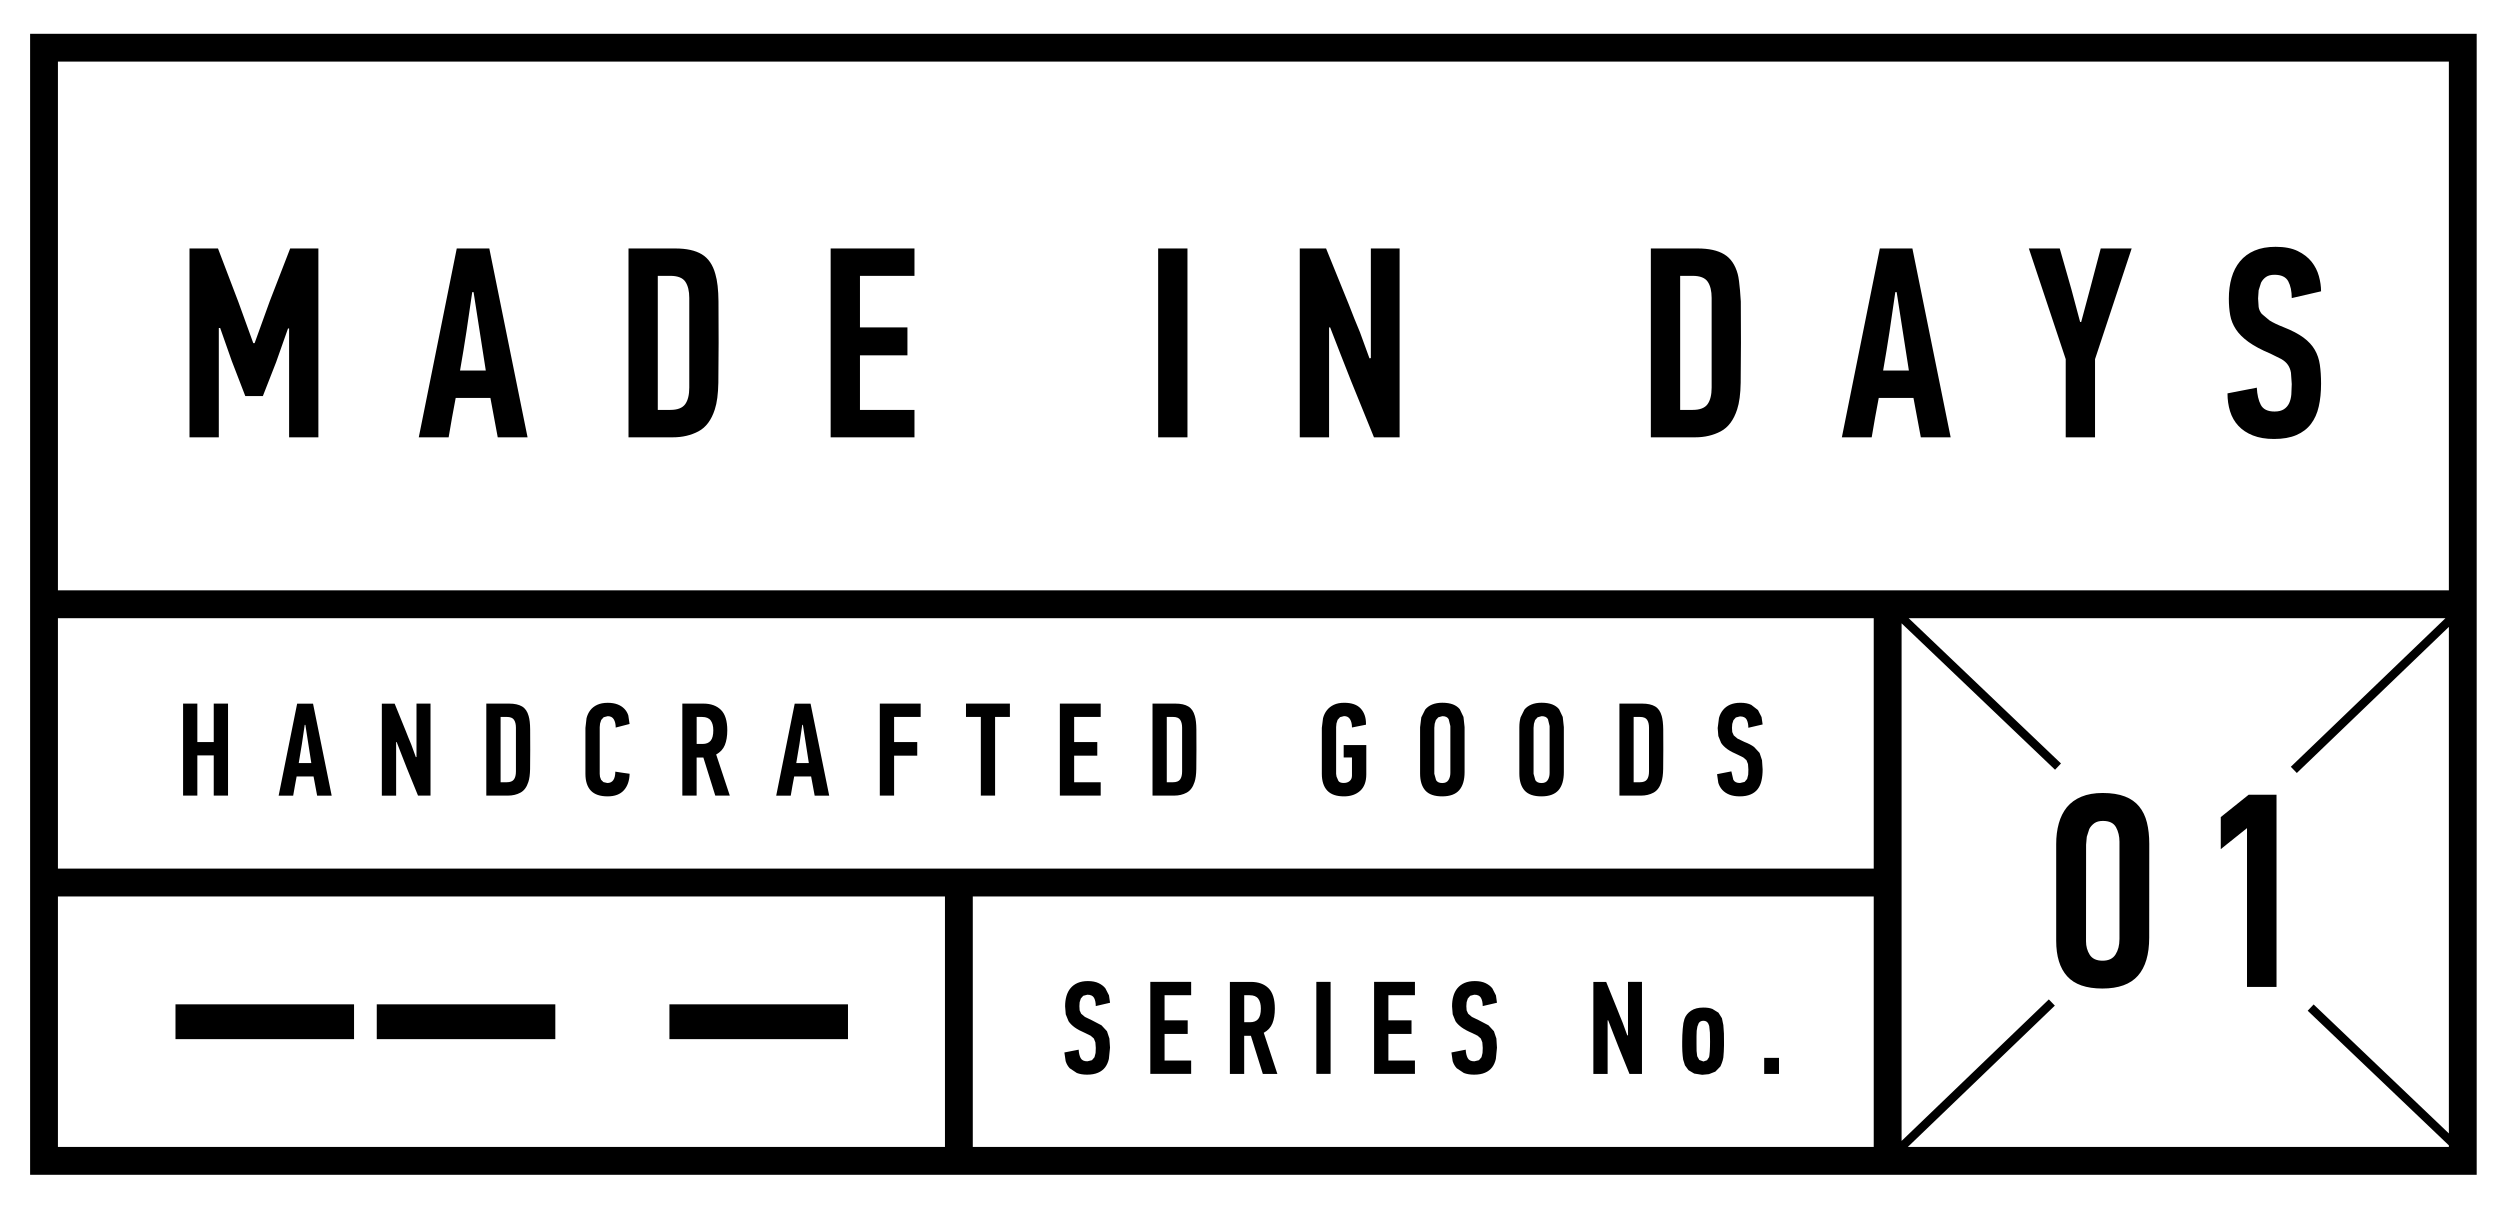
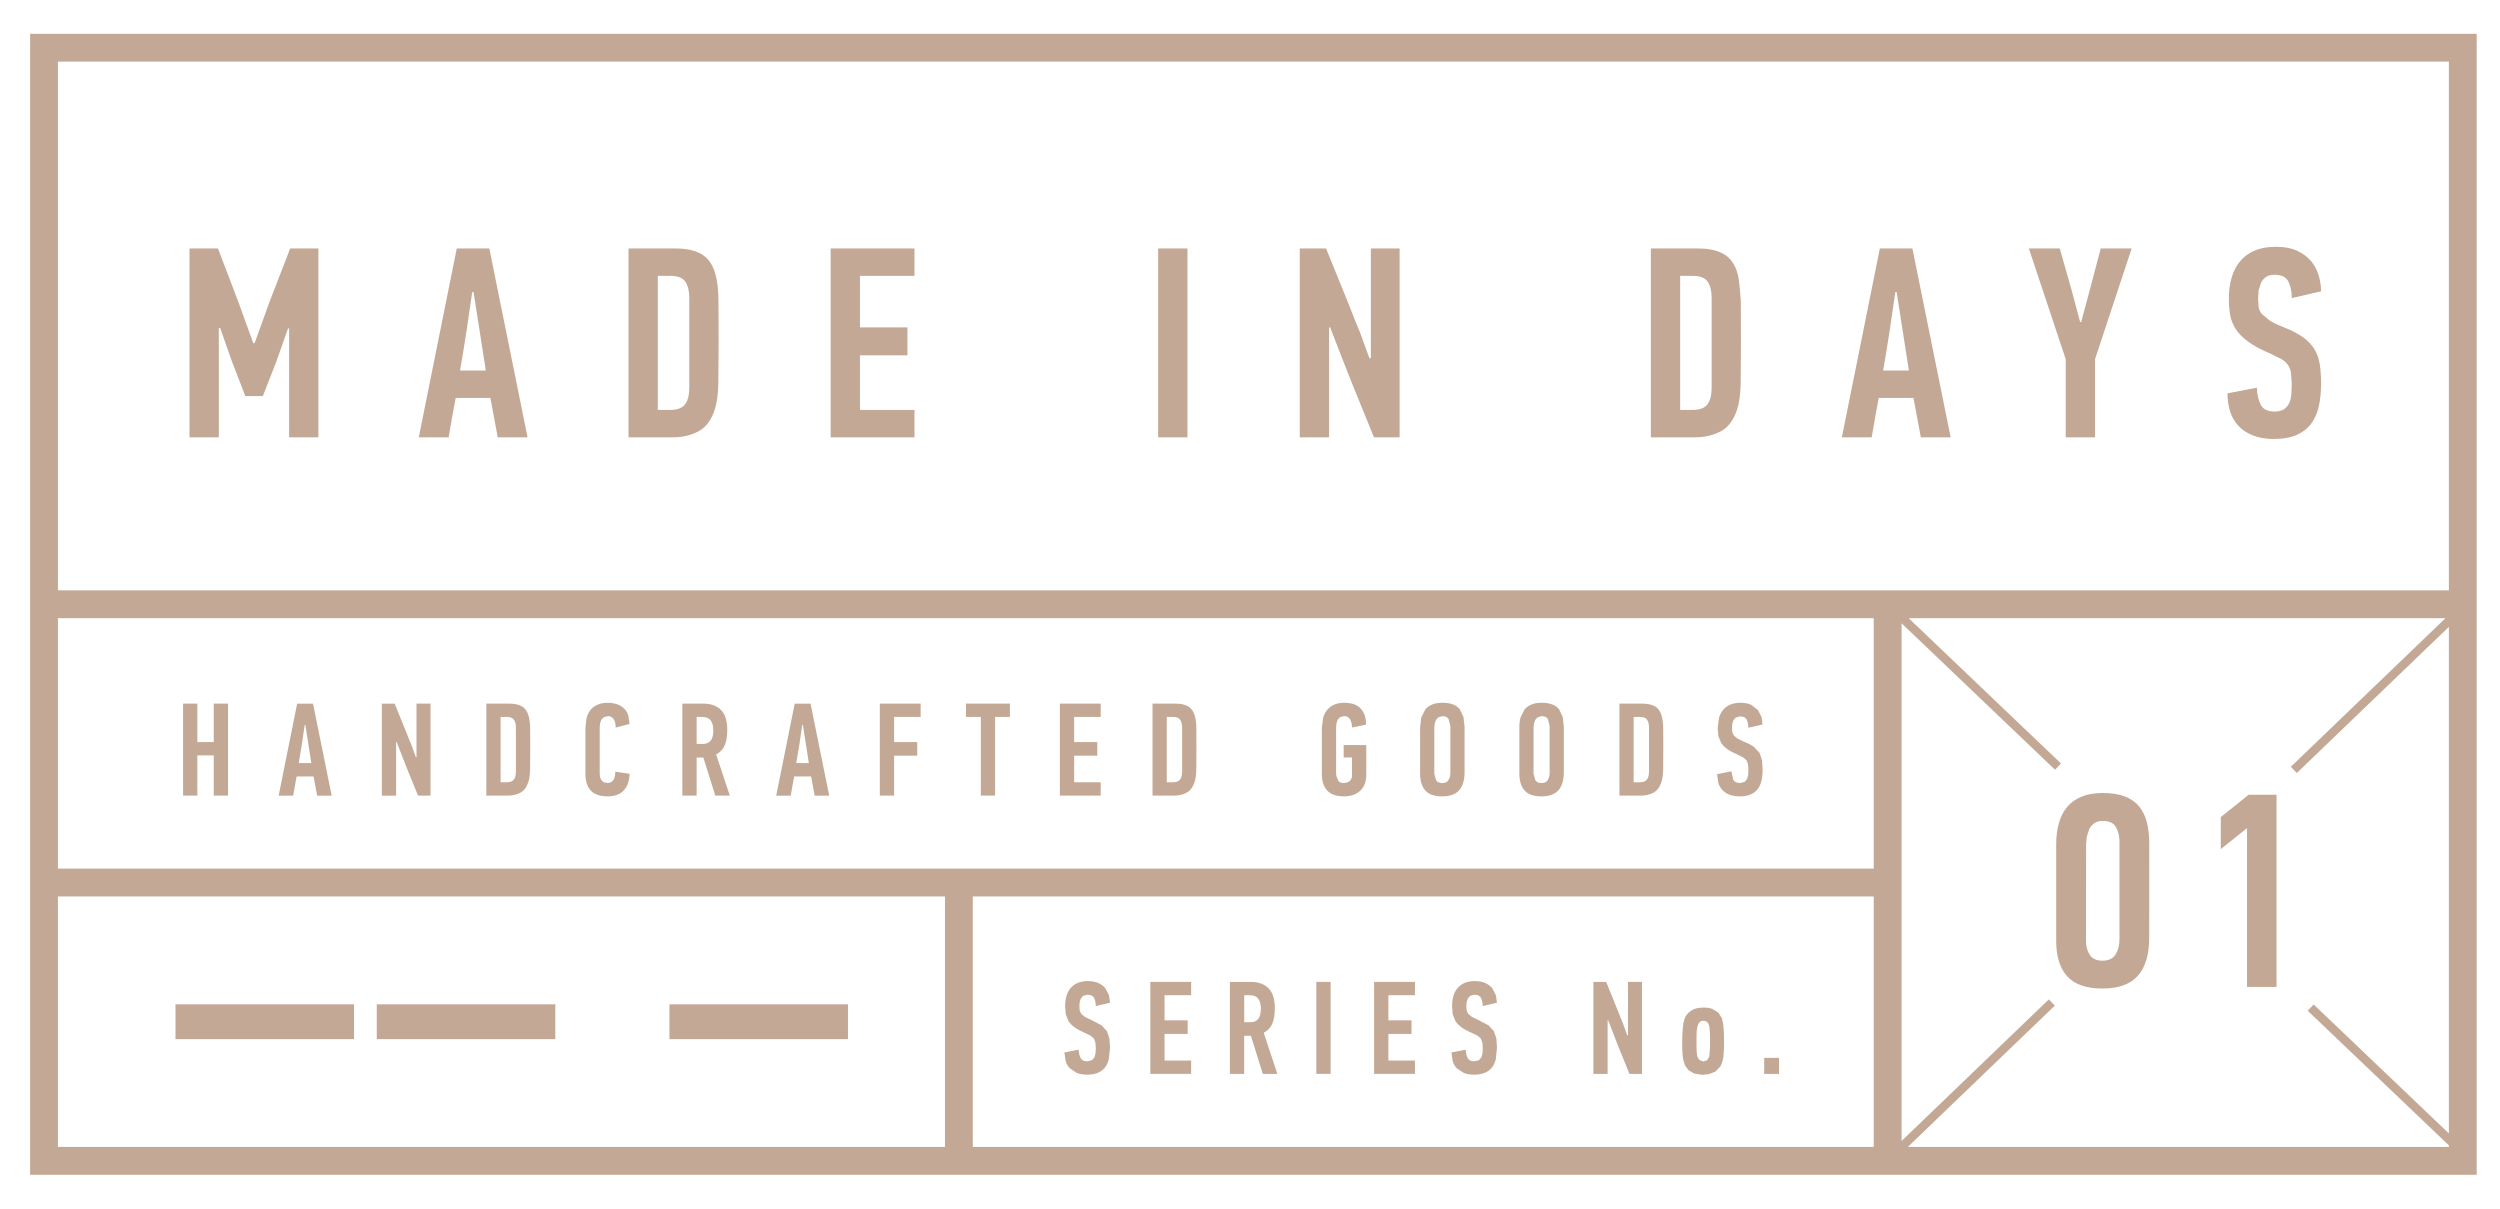
<svg xmlns="http://www.w3.org/2000/svg" width="72.413" height="34.998" viewBox="0 0 72.413 34.998">
-   <path d="M.872.979v33.049h70.866v-33.049h-70.866zm.806.806h69.254v15.315h-69.254v-15.315zm25.693 31.436h-25.693v-7.254h25.693v7.254zm26.902 0h-26.096v-7.254h26.096v7.254zm0-8.061h-52.595v-7.254h52.595v7.254zm.988 8.061l4.258-4.093-.174-.18-4.265 4.099v-14.992l4.445 4.241.172-.182-4.412-4.208h15.548l-4.479 4.304.174.18 4.404-4.232v14.672l-3.917-3.736-.172.182 4.089 3.9v.046h-15.671zm-47.446-24.5l-.44 1.218h-.039l-.429-1.186-.593-1.556h-.825v5.47h.849v-3.167h.039l.337.958.391 1.014h.509l.384-.982.344-.975h.032v3.152h.848v-5.47h-.817zm5.415-1.524l-.55 2.735c-.184.907-.367 1.818-.55 2.735h.865l.098-.57.106-.57h1.006l.212 1.14h.864l-1.108-5.47h-.943zm.095 3.536c.068-.388.131-.769.188-1.144l.165-1.128h.039l.354 2.271h-.746zm7.395-2.797c-.073-.267-.204-.457-.392-.57-.188-.113-.444-.169-.768-.169h-1.355v5.47h1.285c.277 0 .524-.058.741-.173s.375-.327.474-.636c.062-.189.096-.446.102-.771l.008-1.163-.004-1.191c-.003-.338-.033-.604-.091-.797zm-.755 3.29c0 .21-.039.371-.118.481s-.223.166-.432.166h-.362v-3.883h.362c.214 0 .36.057.436.17.076.113.114.27.114.469v2.597zm4.095 1.441h2.428v-.794h-1.579v-1.58h1.375v-.809h-1.375v-1.494h1.579v-.793h-2.428zm9.486-5.47h.849v5.47h-.849zm6.161 3.175l-.02.004-.02.004-.275-.755-.165-.401-.157-.401-.66-1.626h-.762v5.47h.849v-3.183h.031l.302.778.309.786.658 1.619h.743v-5.47h-.833v3.175zm10.626-2.436c-.073-.267-.204-.457-.392-.57-.188-.113-.444-.169-.769-.169h-1.355v5.47h1.285c.276 0 .523-.058.74-.173s.375-.327.475-.636c.062-.189.097-.446.102-.771l.008-1.163-.004-1.191s-.033-.604-.09-.797zm-.755 3.29c0 .21-.039.371-.118.481-.078.11-.223.166-.432.166h-.362v-3.883h.362c.214 0 .359.057.436.17s.114.27.114.469v2.597zm4.872-4.029l-.55 2.735c-.184.907-.367 1.818-.55 2.735h.864l.098-.57.106-.57h1.006l.213 1.14h.864l-1.108-5.47h-.943zm.095 3.536c.068-.388.131-.769.188-1.144l.165-1.128h.039l.354 2.271h-.746zm5.996-2.373l-.259.966h-.031l-.252-.943-.338-1.186h-.895l1.068 3.206v2.264h.849v-2.264l1.061-3.206h-.896zm4.951-.173c.036-.068.084-.123.144-.165.061-.042.142-.063.246-.063.197 0 .33.063.397.188.067.126.102.288.102.487l.849-.196c0-.142-.021-.288-.063-.44-.042-.152-.112-.291-.212-.417-.101-.125-.234-.229-.402-.31-.168-.082-.381-.122-.639-.122-.236 0-.44.037-.61.11-.171.073-.312.177-.422.311s-.192.292-.244.476c-.053.184-.079.386-.079.606 0 .173.013.332.039.477.026.144.081.281.165.409.084.129.205.25.365.366.16.115.371.229.633.338l.318.158c.081.047.145.102.188.165.045.063.075.139.091.229l.023.331-.012.299c-.008.095-.029.179-.062.252-.034.074-.085.133-.152.177s-.158.067-.272.067c-.198 0-.33-.064-.398-.192-.067-.128-.106-.295-.116-.499l-.849.165c0 .184.024.356.074.518s.13.302.24.421.251.212.422.28c.171.068.375.102.611.102.257 0 .474-.038.65-.114.176-.076.316-.183.421-.322.105-.139.181-.306.225-.503.045-.196.067-.417.067-.664 0-.204-.012-.386-.035-.546-.023-.16-.072-.304-.146-.432-.073-.128-.183-.247-.326-.354-.145-.107-.337-.208-.578-.303-.173-.068-.309-.133-.408-.196l-.224-.188c-.051-.063-.08-.13-.091-.201l-.016-.248.016-.235.07-.222zm-59.776 13.694h.475v1.164h.414v-2.665h-.414v1.114h-.475v-1.114h-.413v2.665h.413zm2.825.886l.051-.277h.49l.104.556h.421l-.54-2.665h-.46l-.268 1.332-.268 1.333h.421l.049-.279zm.204-1.221l.081-.55h.019l.172 1.106h-.364l.092-.556zm2.73-.052h.015l.147.379.15.383.321.789h.362v-2.665h-.406v1.547l-.009.002-.01.002-.134-.368-.081-.195-.077-.195-.322-.792h-.371v2.665h.414v-1.552zm3.598 1.466c.106-.056.183-.159.231-.31.031-.092.047-.217.05-.375l.004-.567-.002-.58c-.001-.164-.016-.294-.044-.389-.036-.13-.099-.223-.191-.277s-.216-.082-.374-.082h-.661v2.665h.626c.135 0 .255-.028.361-.085zm-.573-.302v-1.892h.176c.104 0 .175.027.212.083.037.055.056.131.056.229v1.265c0 .103-.019.181-.058.234-.038.054-.108.081-.21.081h-.176zm3.101.409c.207 0 .363-.059.469-.176s.162-.277.167-.479l-.207-.029-.207-.032c-.002.22-.08.329-.232.329l-.112-.026-.068-.067-.032-.086-.008-.085v-1.354l.01-.105.034-.104.07-.078.118-.031c.081 0 .14.031.176.092.037.062.055.141.055.238l.402-.104-.037-.247c-.024-.074-.062-.139-.115-.193-.052-.054-.118-.097-.197-.127s-.174-.046-.283-.046c-.12 0-.222.02-.305.058s-.15.091-.201.157c-.051.066-.087.144-.109.231l-.032.281v1.329c0 .214.052.377.157.488.105.111.267.166.487.166zm2.577-1.125h.195l.345 1.103h.421l-.395-1.191c.12-.066.204-.157.251-.273s.071-.259.071-.427c0-.273-.061-.471-.184-.592s-.292-.182-.509-.182h-.609v2.665h.414v-1.103zm0-1.175h.161c.115 0 .197.034.247.102s.075.162.075.285c0 .138-.025.238-.077.301s-.13.094-.237.094h-.168v-.782zm2.774 2l.052-.277h.49l.103.556h.421l-.54-2.665h-.459l-.268 1.332-.268 1.333h.421l.048-.279zm.205-1.221l.08-.55h.019l.172 1.106h-.364l.093-.556zm2.741.343h.67v-.395h-.67v-.727h.769v-.387h-1.183v2.665h.414zm2.512 1.156h.413v-2.278h.429v-.387h-1.272v.387h.43zm3.472-.387h-.769v-.769h.67v-.395h-.67v-.727h.769v-.387h-1.183v2.665h1.183zm2.488.302c.106-.056.183-.159.231-.31.031-.092.047-.217.05-.375l.004-.567-.002-.58c-.001-.164-.016-.294-.044-.389-.036-.13-.099-.223-.191-.277-.091-.055-.216-.082-.374-.082h-.661v2.665h.626c.135 0 .255-.028.361-.085zm-.574-.302v-1.892h.176c.104 0 .175.027.212.083.037.055.056.131.056.229v1.265c0 .103-.019.181-.058.234-.038.054-.108.081-.21.081h-.176zm5.135.409c.192 0 .347-.054.466-.16.118-.107.178-.266.178-.476v-.85h-.655v.36h.24v.524c0 .066-.021.118-.065.156-.044.039-.103.058-.175.058-.073 0-.124-.019-.152-.058l-.055-.126-.012-.081v-1.354l.01-.105.033-.104.07-.078.116-.031c.081 0 .139.031.175.092.037.062.055.141.055.238l.406-.081v-.03c0-.181-.051-.327-.153-.438s-.261-.167-.479-.167c-.117 0-.217.02-.298.058-.082.038-.149.091-.201.157-.053.066-.09.144-.113.231l-.035.281v1.329c0 .214.053.377.158.488.104.112.266.167.486.167zm2.842 0c.225 0 .389-.06.492-.178.105-.119.157-.294.157-.526v-1.302l-.032-.295-.107-.223c-.05-.061-.115-.107-.198-.14-.083-.031-.185-.048-.308-.048-.114 0-.213.018-.296.052-.083.035-.149.083-.2.146l-.113.225-.035.287v1.34c0 .214.051.378.152.492.102.114.265.17.488.17zm-.227-1.994l.01-.109.034-.107.07-.08.119-.033c.09 0 .15.029.182.088l.049.199v1.355c0 .082-.019.151-.055.209-.035.058-.096.086-.18.086s-.144-.027-.178-.082l-.052-.186v-1.34zm3.103 1.994c.224 0 .388-.06.492-.178.104-.119.156-.294.156-.526v-1.302l-.032-.295-.106-.223c-.05-.061-.116-.107-.199-.14-.082-.031-.185-.048-.308-.048-.114 0-.213.018-.295.052-.083.035-.15.083-.201.146l-.112.225c-.024.086-.036.183-.036.287v1.34c0 .214.051.378.152.492.102.114.265.17.489.17zm-.228-1.994l.01-.109.034-.107.071-.08.118-.033c.09 0 .15.029.183.088l.048.199v1.355c0 .082-.018.151-.054.209s-.096.086-.18.086c-.085 0-.144-.027-.179-.082l-.052-.186v-1.34zm3.472 1.887c.105-.056.183-.159.231-.31.03-.092.047-.217.05-.375l.004-.567-.002-.58c-.002-.164-.017-.294-.044-.389-.036-.13-.1-.223-.191-.277s-.216-.082-.374-.082h-.66v2.665h.626c.134 0 .254-.028.36-.085zm-.574-.302v-1.892h.177c.104 0 .176.027.212.083.037.055.056.131.056.229v1.265c0 .103-.019.181-.058.234-.038.054-.108.081-.21.081h-.177zm3.287-.096l-.073.086-.133.032c-.097 0-.161-.031-.194-.094l-.057-.243-.414.081.036.252c.024.078.063.146.117.205.054.058.123.104.206.137.083.032.183.049.298.049.125 0 .23-.019.316-.056.086-.036.154-.089.205-.156.052-.068.088-.149.109-.245.022-.096.033-.204.033-.324l-.018-.266-.07-.211-.159-.172c-.07-.053-.164-.102-.281-.147l-.199-.096-.109-.092-.044-.098-.008-.121.008-.114.034-.107.07-.08.12-.031c.096 0 .16.031.193.092.032.062.049.141.049.237l.414-.096-.031-.214-.104-.203-.195-.151c-.082-.039-.186-.06-.312-.06-.115 0-.214.019-.298.054-.083.036-.151.087-.205.152-.054.064-.094.142-.119.231l-.038.295.019.232.081.199c.04.062.1.122.178.179.078.056.181.111.309.165l.154.076.093.081.044.111.011.161-.005.146-.031.124zm-18.904 8.061l-.074.086-.133.032c-.096 0-.161-.031-.194-.094-.033-.062-.052-.144-.057-.243l-.414.081.037.252c.024.078.063.146.117.205l.206.137c.083.032.182.049.297.049.125 0 .231-.019.317-.056.086-.036.154-.089.206-.156.051-.068.087-.149.109-.245l.033-.324-.018-.266-.07-.211-.159-.172-.281-.147-.199-.096-.109-.092-.044-.098-.007-.121.007-.114.034-.107.07-.08.12-.031c.096 0 .161.031.194.092.033.062.049.141.049.237l.414-.096-.031-.214-.104-.203c-.048-.062-.114-.111-.196-.151-.082-.039-.186-.06-.311-.06-.115 0-.214.019-.297.054-.083.036-.152.087-.206.152-.054.064-.093.142-.119.231-.025.09-.038.188-.038.295l.019.232.081.199c.041.062.1.122.178.179.078.056.181.111.308.165l.155.076.092.081.044.111.012.161-.006.146-.032.124zm2.8.096h-.77v-.77h.67v-.394h-.67v-.728h.77v-.387h-1.183v2.665h1.183zm1.536-.716h.195l.345 1.103h.421l-.394-1.191c.121-.066.204-.157.251-.273.047-.116.07-.259.07-.427 0-.273-.062-.471-.184-.592-.123-.121-.292-.182-.51-.182h-.608v2.665h.414v-1.103zm0-1.176h.161c.115 0 .197.034.247.102s.075.162.075.285c0 .138-.026.238-.077.301-.051.062-.13.094-.237.094h-.168v-.782zm2.09-.387h.413v2.665h-.413zm2.856 2.279h-.769v-.77h.67v-.394h-.67v-.728h.769v-.387h-1.183v2.665h1.183zm1.928-.096l-.074.086-.133.032c-.096 0-.161-.031-.193-.094-.033-.062-.053-.144-.057-.243l-.414.081.036.252c.024.078.063.146.117.205l.206.137c.083.032.182.049.297.049.125 0 .231-.019.316-.056.086-.036.154-.089.206-.156.052-.068.087-.149.109-.245l.032-.324-.017-.266-.071-.211-.158-.172-.281-.147-.199-.096-.109-.092-.044-.098-.008-.121.008-.114.034-.107.07-.08.119-.031c.096 0 .16.031.193.092.033.062.05.141.05.237l.413-.096-.03-.214-.104-.203c-.049-.062-.114-.111-.196-.151-.082-.039-.186-.06-.311-.06-.115 0-.215.019-.298.054-.083.036-.151.087-.206.152-.053.064-.093.142-.118.231-.026.09-.038.188-.038.295l.019.232.081.199c.04.062.1.122.178.179.078.056.18.111.308.165l.155.076.092.081.044.111.012.161-.006.146-.03.124zm3.654-1.068h.016l.146.379.15.383.32.789h.362v-2.666h-.405v1.547l-.01.002-.01.002-.134-.367-.08-.196-.077-.194-.321-.793h-.371v2.665h.413v-1.551zm2.173 1.024l.014.112.052.167.103.14.165.098.231.036.195-.019.186-.073.149-.153s.07-.151.083-.257l.013-.172.006-.176v-.1l-.002-.245-.017-.245-.041-.199-.101-.161-.175-.108c-.07-.027-.156-.04-.259-.04-.147 0-.268.03-.359.092-.092.061-.156.14-.191.237l-.031.122-.019.165-.012.186-.004.189v.132l.004.14.01.132zm.401-.37v-.197l.005-.155.02-.122.039-.1c.031-.046.076-.068.137-.068.066 0 .112.028.141.084l.026.068.02.192.004.26-.002.146-.006.136-.01.107-.01.06-.059.09-.104.036-.121-.044-.061-.109-.017-.152-.002-.199v-.033zm1.96.433h.429v.464h-.429zm-46.017-1.552h5.172v1.008h-5.172zm5.83 0h5.172v1.008h-5.172zm8.477 0h5.172v1.008h-5.172zm42.572-5.729c-.104-.127-.24-.225-.414-.291-.172-.066-.387-.101-.643-.101-.238 0-.445.036-.617.108-.174.072-.312.174-.42.304-.105.131-.184.287-.234.468-.051.182-.076.382-.076.601v2.8c0 .448.105.791.318 1.028s.553.355 1.021.355c.467 0 .811-.124 1.029-.372.217-.248.326-.614.326-1.1l.002-2.72c0-.229-.023-.436-.068-.616-.044-.18-.119-.335-.224-.464zm-.572 3.849c0 .171-.037.316-.113.436-.074.12-.199.181-.375.181s-.301-.058-.373-.172c-.072-.115-.107-.244-.107-.389l.002-2.8.02-.228.072-.225c.033-.066.084-.122.146-.168.064-.045.146-.067.248-.067.188 0 .314.061.381.184s.1.262.1.416v2.832zm2.935-3.543v.928l.76-.608v4.6h.855v-5.568h-.806z" fill="#000" />
+   <path d="M.872.979v33.049h70.866v-33.049h-70.866zm.806.806h69.254v15.315h-69.254v-15.315zm25.693 31.436h-25.693v-7.254h25.693v7.254zm26.902 0h-26.096v-7.254h26.096v7.254zm0-8.061h-52.595v-7.254h52.595v7.254zm.988 8.061l4.258-4.093-.174-.18-4.265 4.099v-14.992l4.445 4.241.172-.182-4.412-4.208h15.548l-4.479 4.304.174.18 4.404-4.232v14.672l-3.917-3.736-.172.182 4.089 3.9v.046h-15.671zm-47.446-24.5l-.44 1.218h-.039l-.429-1.186-.593-1.556h-.825v5.47h.849v-3.167h.039l.337.958.391 1.014h.509l.384-.982.344-.975h.032v3.152h.848v-5.47h-.817zm5.415-1.524l-.55 2.735c-.184.907-.367 1.818-.55 2.735h.865l.098-.57.106-.57h1.006l.212 1.14h.864l-1.108-5.47h-.943zm.095 3.536c.068-.388.131-.769.188-1.144l.165-1.128h.039l.354 2.271h-.746zm7.395-2.797c-.073-.267-.204-.457-.392-.57-.188-.113-.444-.169-.768-.169h-1.355v5.47h1.285c.277 0 .524-.058.741-.173s.375-.327.474-.636c.062-.189.096-.446.102-.771l.008-1.163-.004-1.191c-.003-.338-.033-.604-.091-.797zm-.755 3.29c0 .21-.039.371-.118.481s-.223.166-.432.166h-.362v-3.883h.362c.214 0 .36.057.436.17.076.113.114.27.114.469v2.597zm4.095 1.441h2.428v-.794h-1.579v-1.58h1.375v-.809h-1.375v-1.494h1.579v-.793h-2.428zm9.486-5.47h.849v5.47h-.849zm6.161 3.175l-.02.004-.02.004-.275-.755-.165-.401-.157-.401-.66-1.626h-.762v5.47h.849v-3.183h.031l.302.778.309.786.658 1.619h.743v-5.47h-.833v3.175zm10.626-2.436c-.073-.267-.204-.457-.392-.57-.188-.113-.444-.169-.769-.169h-1.355v5.47h1.285c.276 0 .523-.058.74-.173s.375-.327.475-.636c.062-.189.097-.446.102-.771l.008-1.163-.004-1.191s-.033-.604-.09-.797zm-.755 3.29c0 .21-.039.371-.118.481-.078.11-.223.166-.432.166h-.362v-3.883h.362c.214 0 .359.057.436.17s.114.27.114.469v2.597zm4.872-4.029l-.55 2.735c-.184.907-.367 1.818-.55 2.735h.864l.098-.57.106-.57h1.006l.213 1.14h.864l-1.108-5.47h-.943zm.095 3.536c.068-.388.131-.769.188-1.144l.165-1.128h.039l.354 2.271h-.746zm5.996-2.373l-.259.966h-.031l-.252-.943-.338-1.186h-.895l1.068 3.206v2.264h.849v-2.264l1.061-3.206h-.896zm4.951-.173c.036-.068.084-.123.144-.165.061-.042.142-.063.246-.063.197 0 .33.063.397.188.067.126.102.288.102.487l.849-.196c0-.142-.021-.288-.063-.44-.042-.152-.112-.291-.212-.417-.101-.125-.234-.229-.402-.31-.168-.082-.381-.122-.639-.122-.236 0-.44.037-.61.11-.171.073-.312.177-.422.311s-.192.292-.244.476c-.053.184-.079.386-.079.606 0 .173.013.332.039.477.026.144.081.281.165.409.084.129.205.25.365.366.16.115.371.229.633.338l.318.158c.081.047.145.102.188.165.045.063.075.139.091.229l.023.331-.012.299c-.008.095-.029.179-.062.252-.034.074-.085.133-.152.177s-.158.067-.272.067c-.198 0-.33-.064-.398-.192-.067-.128-.106-.295-.116-.499l-.849.165c0 .184.024.356.074.518s.13.302.24.421.251.212.422.28c.171.068.375.102.611.102.257 0 .474-.038.65-.114.176-.076.316-.183.421-.322.105-.139.181-.306.225-.503.045-.196.067-.417.067-.664 0-.204-.012-.386-.035-.546-.023-.16-.072-.304-.146-.432-.073-.128-.183-.247-.326-.354-.145-.107-.337-.208-.578-.303-.173-.068-.309-.133-.408-.196l-.224-.188c-.051-.063-.08-.13-.091-.201l-.016-.248.016-.235.07-.222zm-59.776 13.694h.475v1.164h.414v-2.665h-.414v1.114h-.475v-1.114h-.413v2.665h.413zm2.825.886l.051-.277h.49l.104.556h.421l-.54-2.665h-.46l-.268 1.332-.268 1.333h.421l.049-.279zm.204-1.221l.081-.55h.019l.172 1.106h-.364l.092-.556zm2.73-.052h.015l.147.379.15.383.321.789h.362v-2.665h-.406v1.547l-.009.002-.01.002-.134-.368-.081-.195-.077-.195-.322-.792h-.371v2.665h.414v-1.552zm3.598 1.466c.106-.056.183-.159.231-.31.031-.092.047-.217.05-.375l.004-.567-.002-.58c-.001-.164-.016-.294-.044-.389-.036-.13-.099-.223-.191-.277s-.216-.082-.374-.082h-.661v2.665h.626c.135 0 .255-.028.361-.085zm-.573-.302v-1.892h.176c.104 0 .175.027.212.083.037.055.056.131.056.229v1.265c0 .103-.019.181-.058.234-.038.054-.108.081-.21.081h-.176zm3.101.409c.207 0 .363-.059.469-.176s.162-.277.167-.479l-.207-.029-.207-.032c-.002.22-.08.329-.232.329l-.112-.026-.068-.067-.032-.086-.008-.085v-1.354l.01-.105.034-.104.07-.078.118-.031c.081 0 .14.031.176.092.037.062.055.141.055.238l.402-.104-.037-.247c-.024-.074-.062-.139-.115-.193-.052-.054-.118-.097-.197-.127s-.174-.046-.283-.046c-.12 0-.222.02-.305.058s-.15.091-.201.157c-.051.066-.087.144-.109.231l-.032.281v1.329c0 .214.052.377.157.488.105.111.267.166.487.166zm2.577-1.125h.195l.345 1.103h.421l-.395-1.191c.12-.066.204-.157.251-.273s.071-.259.071-.427c0-.273-.061-.471-.184-.592s-.292-.182-.509-.182h-.609v2.665h.414v-1.103zm0-1.175h.161c.115 0 .197.034.247.102s.075.162.075.285c0 .138-.025.238-.077.301s-.13.094-.237.094h-.168v-.782zm2.774 2l.052-.277h.49l.103.556h.421l-.54-2.665h-.459l-.268 1.332-.268 1.333h.421l.048-.279zm.205-1.221l.08-.55h.019l.172 1.106h-.364l.093-.556zm2.741.343h.67v-.395h-.67v-.727h.769v-.387h-1.183v2.665h.414zm2.512 1.156h.413v-2.278h.429v-.387h-1.272v.387h.43zm3.472-.387h-.769v-.769h.67v-.395h-.67v-.727h.769v-.387h-1.183v2.665h1.183zm2.488.302c.106-.056.183-.159.231-.31.031-.092.047-.217.05-.375l.004-.567-.002-.58c-.001-.164-.016-.294-.044-.389-.036-.13-.099-.223-.191-.277-.091-.055-.216-.082-.374-.082h-.661v2.665h.626c.135 0 .255-.028.361-.085zm-.574-.302v-1.892h.176c.104 0 .175.027.212.083.037.055.056.131.056.229v1.265c0 .103-.019.181-.058.234-.038.054-.108.081-.21.081h-.176zm5.135.409c.192 0 .347-.054.466-.16.118-.107.178-.266.178-.476v-.85h-.655v.36h.24v.524c0 .066-.021.118-.065.156-.044.039-.103.058-.175.058-.073 0-.124-.019-.152-.058l-.055-.126-.012-.081v-1.354l.01-.105.033-.104.07-.078.116-.031c.081 0 .139.031.175.092.037.062.055.141.055.238l.406-.081v-.03c0-.181-.051-.327-.153-.438s-.261-.167-.479-.167c-.117 0-.217.02-.298.058-.082.038-.149.091-.201.157-.053.066-.09.144-.113.231l-.035.281v1.329c0 .214.053.377.158.488.104.112.266.167.486.167zm2.842 0c.225 0 .389-.06.492-.178.105-.119.157-.294.157-.526v-1.302l-.032-.295-.107-.223c-.05-.061-.115-.107-.198-.14-.083-.031-.185-.048-.308-.048-.114 0-.213.018-.296.052-.083.035-.149.083-.2.146l-.113.225-.035.287v1.34c0 .214.051.378.152.492.102.114.265.17.488.17zm-.227-1.994l.01-.109.034-.107.07-.08.119-.033c.09 0 .15.029.182.088l.049.199v1.355c0 .082-.019.151-.055.209-.035.058-.096.086-.18.086s-.144-.027-.178-.082l-.052-.186v-1.34zm3.103 1.994c.224 0 .388-.06.492-.178.104-.119.156-.294.156-.526v-1.302l-.032-.295-.106-.223c-.05-.061-.116-.107-.199-.14-.082-.031-.185-.048-.308-.048-.114 0-.213.018-.295.052-.083.035-.15.083-.201.146l-.112.225c-.024.086-.036.183-.036.287v1.34c0 .214.051.378.152.492.102.114.265.17.489.17zm-.228-1.994l.01-.109.034-.107.071-.08.118-.033c.09 0 .15.029.183.088l.048.199v1.355c0 .082-.018.151-.054.209s-.096.086-.18.086c-.085 0-.144-.027-.179-.082l-.052-.186v-1.34zm3.472 1.887c.105-.056.183-.159.231-.31.03-.092.047-.217.05-.375l.004-.567-.002-.58c-.002-.164-.017-.294-.044-.389-.036-.13-.1-.223-.191-.277s-.216-.082-.374-.082h-.66v2.665h.626c.134 0 .254-.028.36-.085zm-.574-.302v-1.892h.177c.104 0 .176.027.212.083.037.055.056.131.056.229v1.265c0 .103-.019.181-.058.234-.038.054-.108.081-.21.081h-.177zm3.287-.096l-.073.086-.133.032c-.097 0-.161-.031-.194-.094l-.057-.243-.414.081.036.252c.024.078.063.146.117.205.054.058.123.104.206.137.083.032.183.049.298.049.125 0 .23-.019.316-.056.086-.036.154-.089.205-.156.052-.068.088-.149.109-.245.022-.096.033-.204.033-.324l-.018-.266-.07-.211-.159-.172c-.07-.053-.164-.102-.281-.147l-.199-.096-.109-.092-.044-.098-.008-.121.008-.114.034-.107.07-.08.12-.031c.096 0 .16.031.193.092.032.062.049.141.049.237l.414-.096-.031-.214-.104-.203-.195-.151c-.082-.039-.186-.06-.312-.06-.115 0-.214.019-.298.054-.083.036-.151.087-.205.152-.054.064-.094.142-.119.231l-.038.295.019.232.081.199c.04.062.1.122.178.179.078.056.181.111.309.165l.154.076.093.081.044.111.011.161-.005.146-.031.124zm-18.904 8.061l-.074.086-.133.032c-.096 0-.161-.031-.194-.094-.033-.062-.052-.144-.057-.243l-.414.081.037.252c.024.078.063.146.117.205l.206.137c.083.032.182.049.297.049.125 0 .231-.019.317-.056.086-.036.154-.089.206-.156.051-.068.087-.149.109-.245l.033-.324-.018-.266-.07-.211-.159-.172-.281-.147-.199-.096-.109-.092-.044-.098-.007-.121.007-.114.034-.107.07-.08.12-.031c.096 0 .161.031.194.092.033.062.049.141.049.237l.414-.096-.031-.214-.104-.203c-.048-.062-.114-.111-.196-.151-.082-.039-.186-.06-.311-.06-.115 0-.214.019-.297.054-.083.036-.152.087-.206.152-.054.064-.093.142-.119.231-.025.09-.038.188-.038.295l.019.232.081.199c.041.062.1.122.178.179.078.056.181.111.308.165l.155.076.092.081.044.111.012.161-.006.146-.032.124zm2.8.096h-.77v-.77h.67v-.394h-.67v-.728h.77v-.387h-1.183v2.665h1.183zm1.536-.716h.195l.345 1.103h.421l-.394-1.191c.121-.066.204-.157.251-.273.047-.116.07-.259.07-.427 0-.273-.062-.471-.184-.592-.123-.121-.292-.182-.51-.182h-.608v2.665h.414v-1.103zm0-1.176h.161c.115 0 .197.034.247.102s.075.162.075.285c0 .138-.026.238-.077.301-.051.062-.13.094-.237.094h-.168v-.782zm2.09-.387h.413v2.665h-.413zm2.856 2.279h-.769v-.77h.67v-.394h-.67v-.728h.769v-.387h-1.183v2.665h1.183zm1.928-.096l-.074.086-.133.032c-.096 0-.161-.031-.193-.094-.033-.062-.053-.144-.057-.243l-.414.081.036.252c.024.078.063.146.117.205l.206.137c.083.032.182.049.297.049.125 0 .231-.019.316-.056.086-.036.154-.089.206-.156.052-.068.087-.149.109-.245l.032-.324-.017-.266-.071-.211-.158-.172-.281-.147-.199-.096-.109-.092-.044-.098-.008-.121.008-.114.034-.107.07-.08.119-.031c.096 0 .16.031.193.092.033.062.05.141.05.237l.413-.096-.03-.214-.104-.203c-.049-.062-.114-.111-.196-.151-.082-.039-.186-.06-.311-.06-.115 0-.215.019-.298.054-.083.036-.151.087-.206.152-.053.064-.093.142-.118.231-.026.09-.038.188-.038.295l.019.232.081.199c.04.062.1.122.178.179.078.056.18.111.308.165l.155.076.092.081.044.111.012.161-.006.146-.03.124zm3.654-1.068h.016l.146.379.15.383.32.789h.362v-2.666h-.405v1.547l-.01.002-.01.002-.134-.367-.08-.196-.077-.194-.321-.793h-.371v2.665h.413v-1.551zm2.173 1.024l.014.112.052.167.103.14.165.098.231.036.195-.019.186-.073.149-.153s.07-.151.083-.257l.013-.172.006-.176v-.1l-.002-.245-.017-.245-.041-.199-.101-.161-.175-.108c-.07-.027-.156-.04-.259-.04-.147 0-.268.03-.359.092-.092.061-.156.14-.191.237l-.031.122-.019.165-.012.186-.004.189v.132l.004.14.01.132zm.401-.37v-.197l.005-.155.02-.122.039-.1c.031-.046.076-.068.137-.068.066 0 .112.028.141.084l.026.068.02.192.004.26-.002.146-.006.136-.01.107-.01.06-.059.09-.104.036-.121-.044-.061-.109-.017-.152-.002-.199v-.033zm1.96.433h.429v.464h-.429zm-46.017-1.552h5.172v1.008h-5.172zm5.83 0h5.172v1.008h-5.172zm8.477 0h5.172v1.008h-5.172zm42.572-5.729c-.104-.127-.24-.225-.414-.291-.172-.066-.387-.101-.643-.101-.238 0-.445.036-.617.108-.174.072-.312.174-.42.304-.105.131-.184.287-.234.468-.051.182-.076.382-.076.601v2.8c0 .448.105.791.318 1.028s.553.355 1.021.355c.467 0 .811-.124 1.029-.372.217-.248.326-.614.326-1.1l.002-2.72c0-.229-.023-.436-.068-.616-.044-.18-.119-.335-.224-.464zm-.572 3.849c0 .171-.037.316-.113.436-.074.12-.199.181-.375.181s-.301-.058-.373-.172c-.072-.115-.107-.244-.107-.389l.002-2.8.02-.228.072-.225c.033-.066.084-.122.146-.168.064-.045.146-.067.248-.067.188 0 .314.061.381.184s.1.262.1.416v2.832zm2.935-3.543v.928l.76-.608v4.6h.855v-5.568h-.806z" fill="#c3a995" />
</svg>
